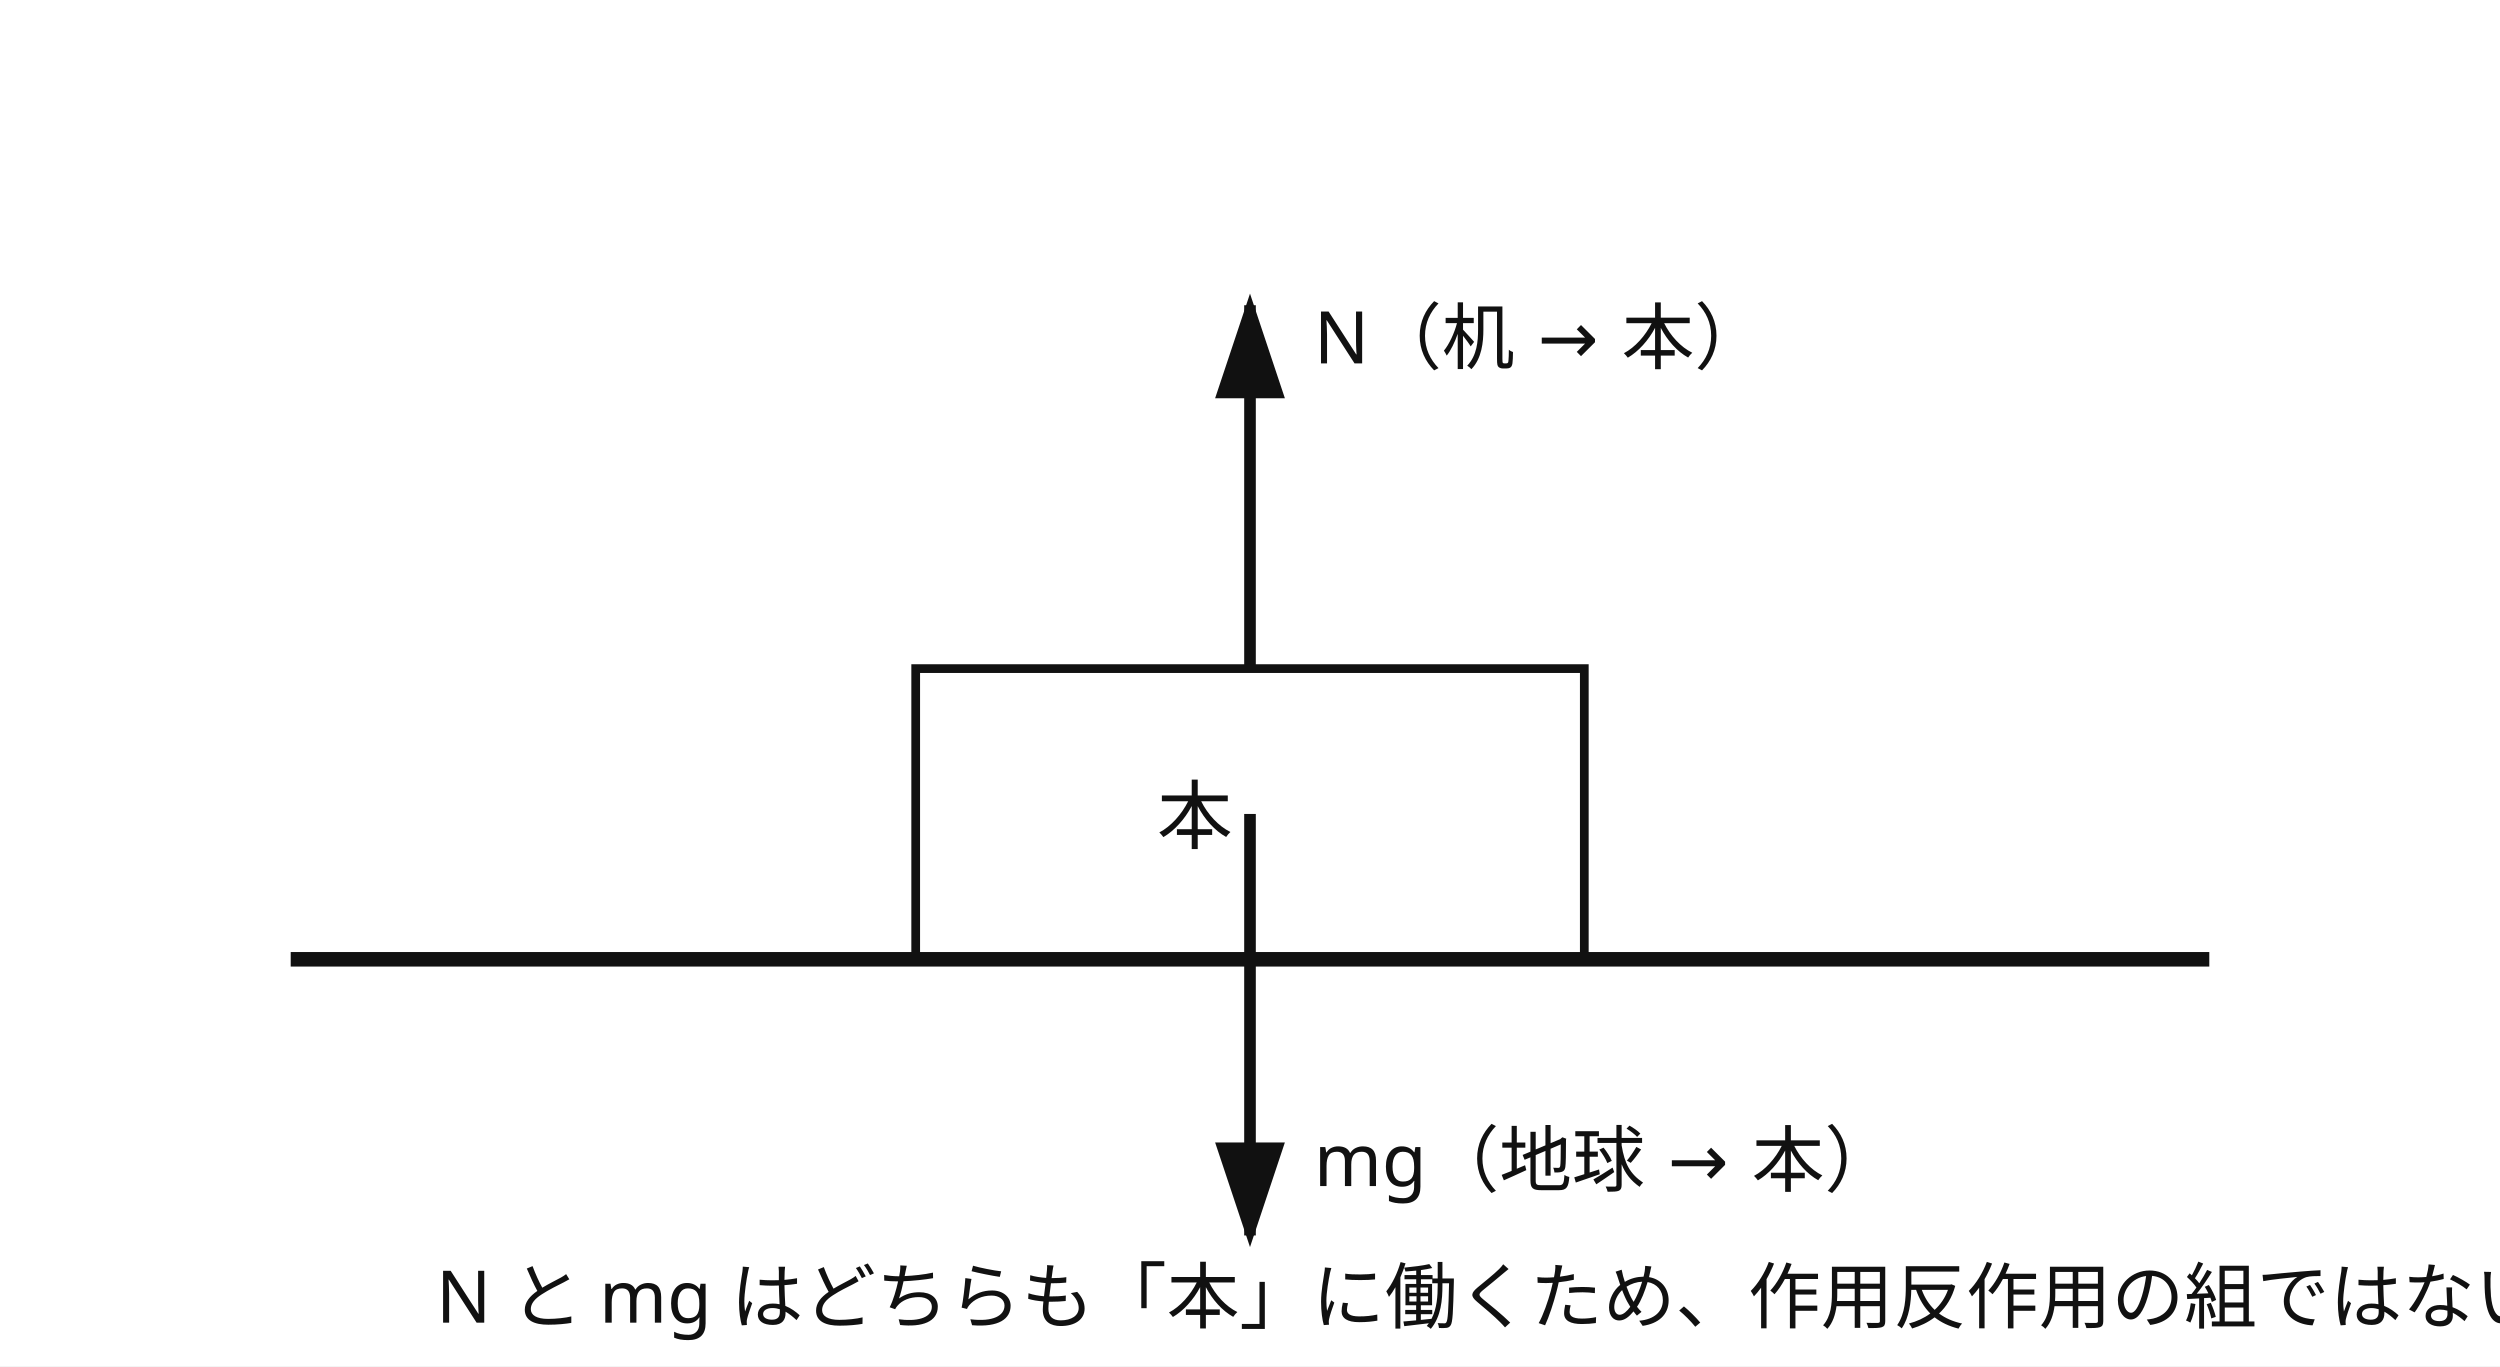
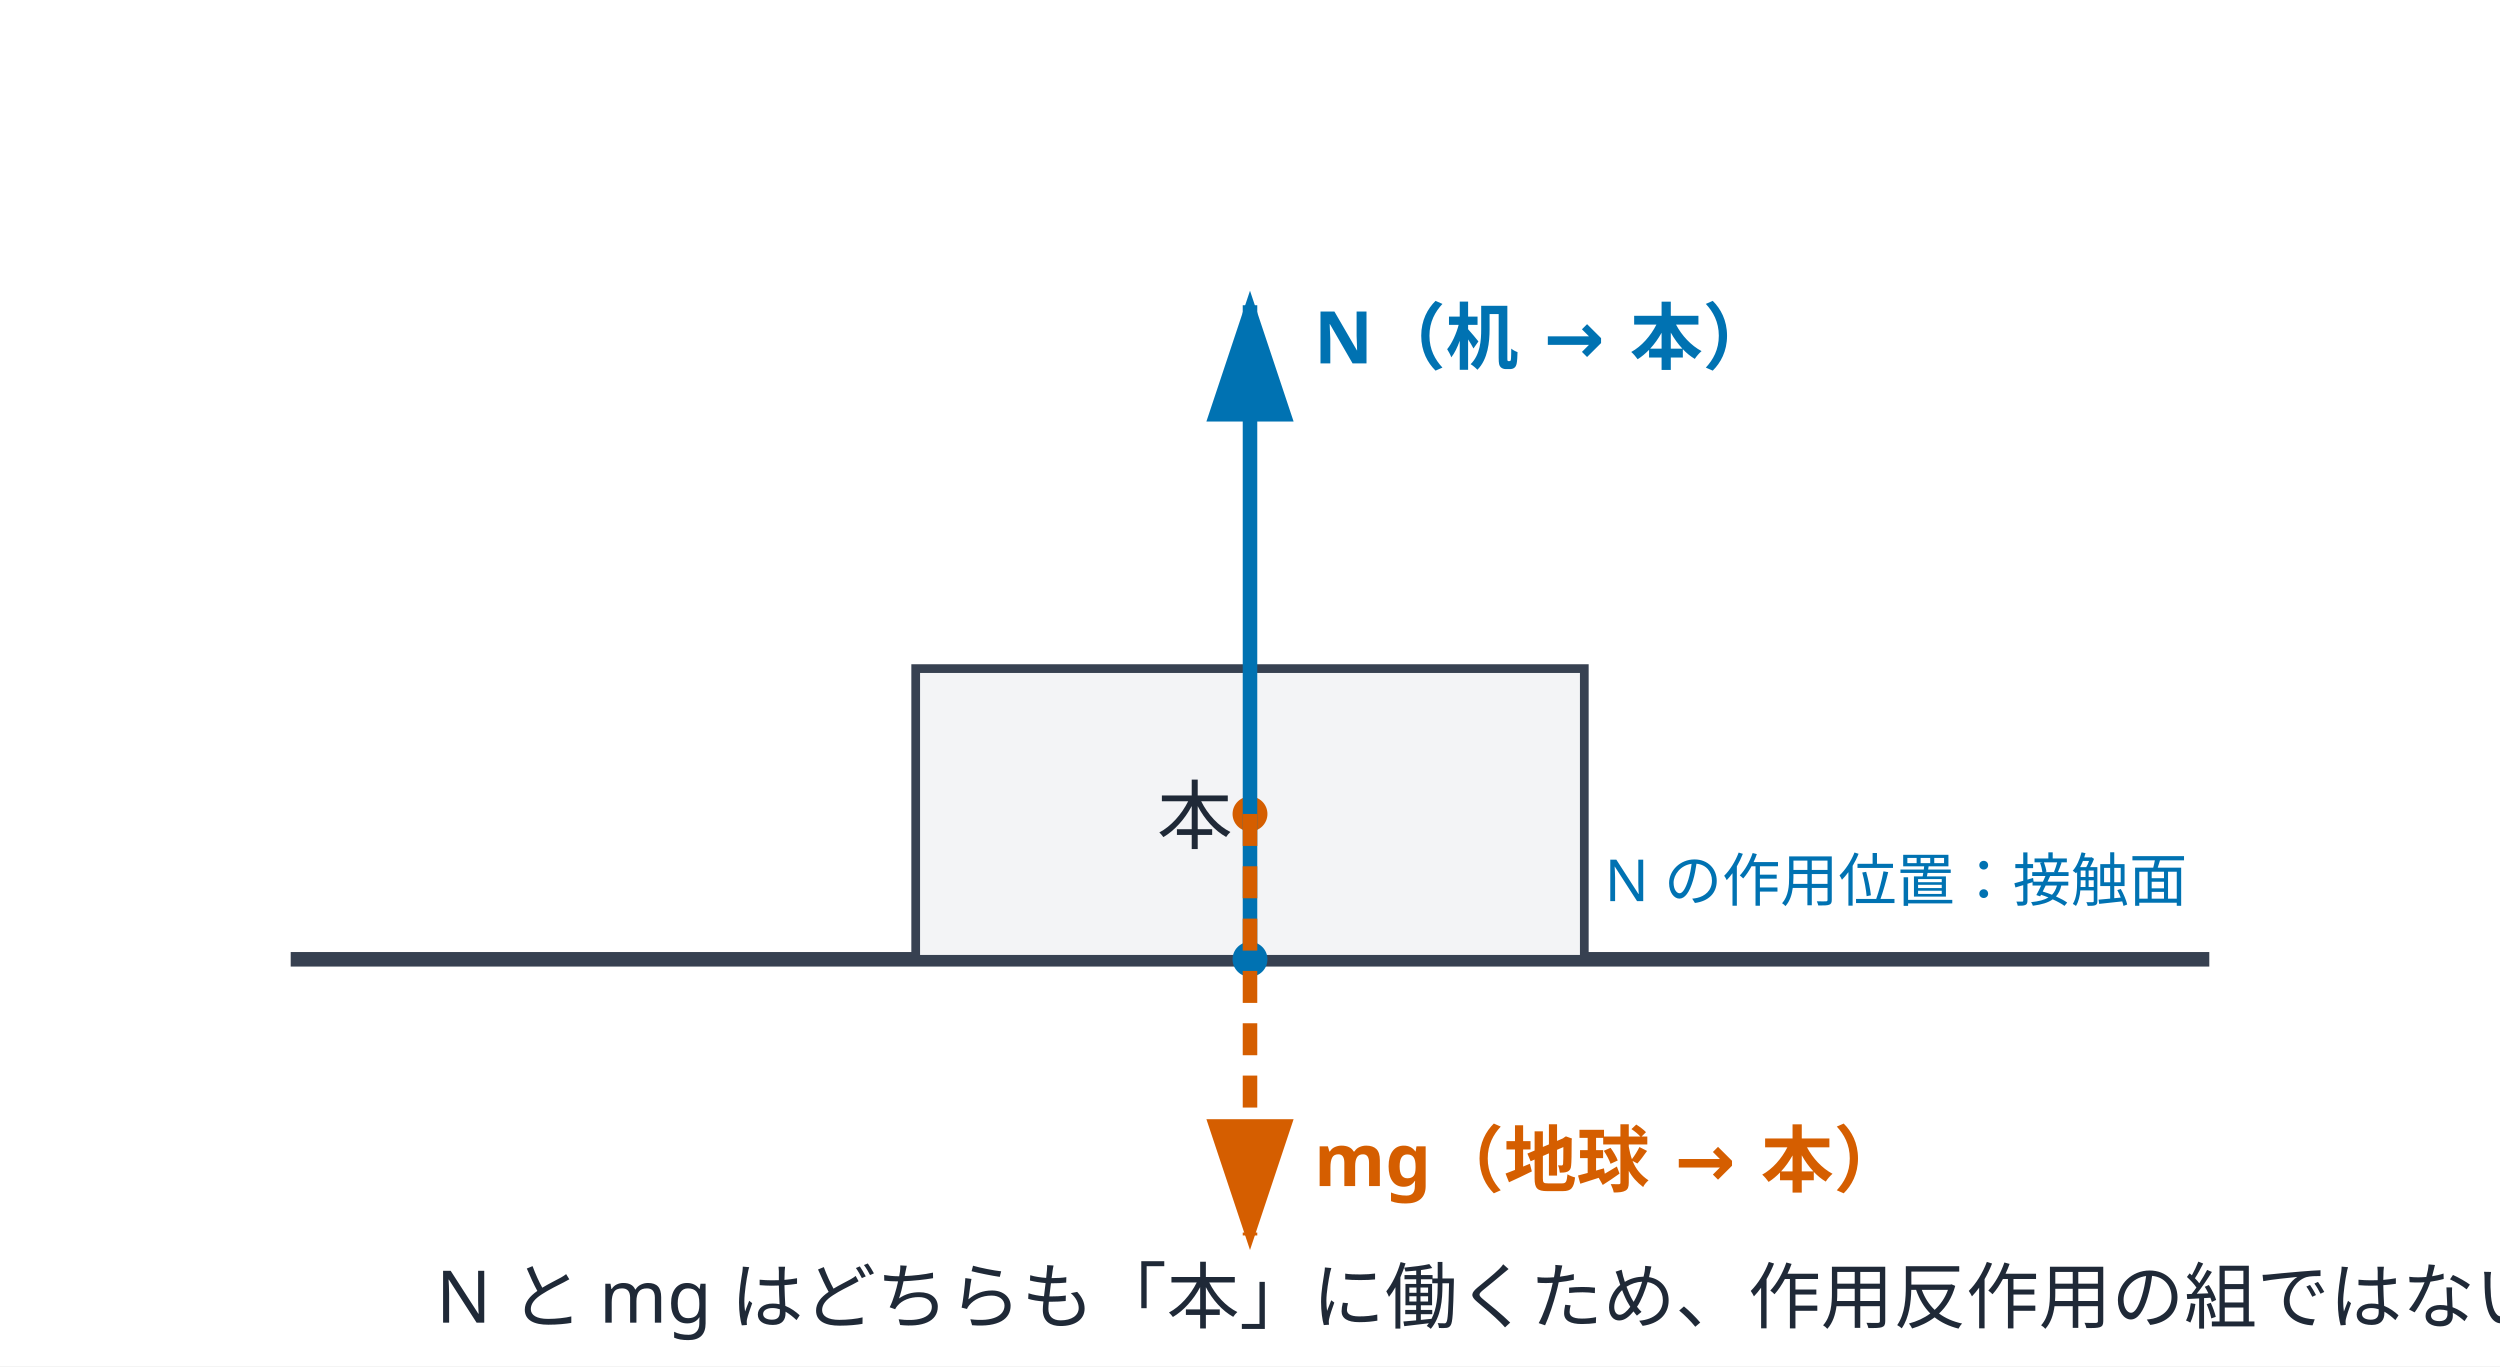
<svg xmlns="http://www.w3.org/2000/svg" viewBox="0 0 860 470" role="img" aria-labelledby="title desc">
  <rect width="860" height="470" fill="white" />
  <defs>
-     <marker id="arrow" markerWidth="10" markerHeight="10" refX="8" refY="3" orient="auto">
-       <path d="M0,0 L0,6 L9,3 z" fill="#111" />
+     <marker id="arrow-blue" markerWidth="10" markerHeight="10" refX="8" refY="3" orient="auto">
+       <path d="M0,0 L0,6 L9,3 z" fill="#0072B2" />
+     </marker>
+     <marker id="arrow-orange" markerWidth="10" markerHeight="10" refX="8" refY="3" orient="auto">
+       <path d="M0,0 L0,6 L9,3 z" fill="#D55E00" />
    </marker>
  </defs>
-   <line x1="100" y1="330" x2="760" y2="330" stroke="#111" stroke-width="5" />
-   <rect x="315" y="230" width="230" height="100" fill="none" stroke="#111" stroke-width="3" />
-   <text x="398" y="290" font-family="sans-serif" font-size="26" fill="#111">本</text>
-   <g stroke="#111" stroke-width="4" fill="none" marker-end="url(#arrow)">
-     <line x1="430" y1="230" x2="430" y2="105" />
-     <line x1="430" y1="280" x2="430" y2="425" />
-   </g>
-   <g font-family="sans-serif" font-size="25" fill="#111">
-     <text x="452" y="125">N（机 → 本）</text>
-     <text x="452" y="408">mg（地球 → 本）</text>
+   <line x1="100" y1="330" x2="760" y2="330" stroke="#374151" stroke-width="5" />
+   <rect x="315" y="230" width="230" height="100" fill="#F3F4F6" stroke="#374151" stroke-width="3" />
+   <text x="398" y="290" font-family="sans-serif" font-size="26" fill="#1F2937">本</text>
+   <circle cx="430" cy="330" r="6" fill="#0072B2" />
+   <circle cx="430" cy="280" r="6" fill="#D55E00" />
+   <line x1="430" y1="330" x2="430" y2="105" stroke="#0072B2" stroke-width="5" fill="none" marker-end="url(#arrow-blue)" />
+   <line x1="430" y1="280" x2="430" y2="425" stroke="#D55E00" stroke-width="5" fill="none" stroke-dasharray="11 7" marker-end="url(#arrow-orange)" />
+   <g font-family="sans-serif" font-size="25" fill="#1F2937">
+     <text x="452" y="125" fill="#0072B2" font-weight="700">N（机 → 本）</text>
+     <text x="452" y="408" fill="#D55E00" font-weight="700">mg（地球 → 本）</text>
+     <text x="552" y="310" font-size="20" fill="#0072B2">N の作用位置：接触面</text>
    <text x="150" y="455">N と mg はどちらも「本」に働くため、作用反作用の組ではない。</text>
  </g>
</svg>
